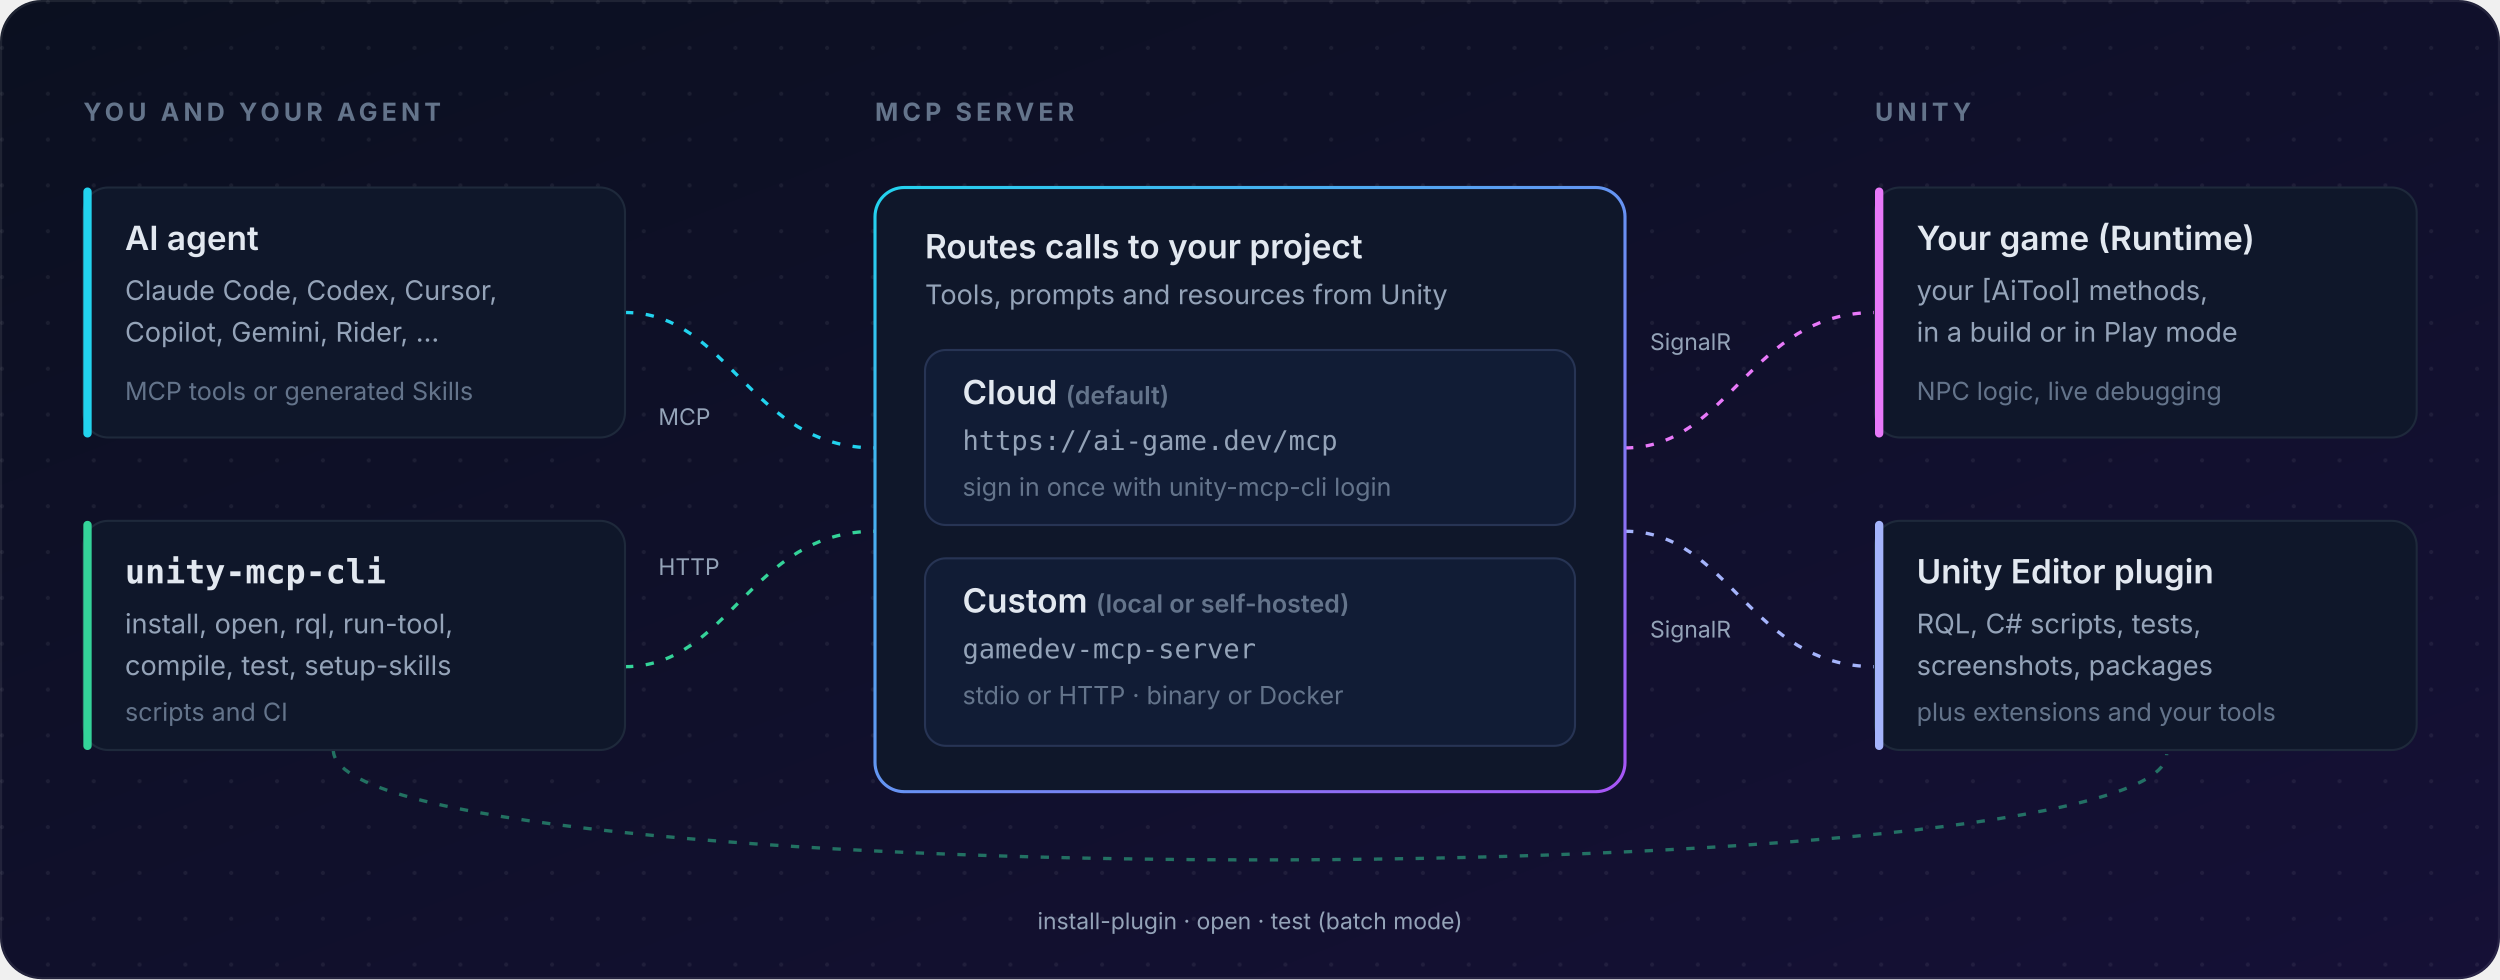
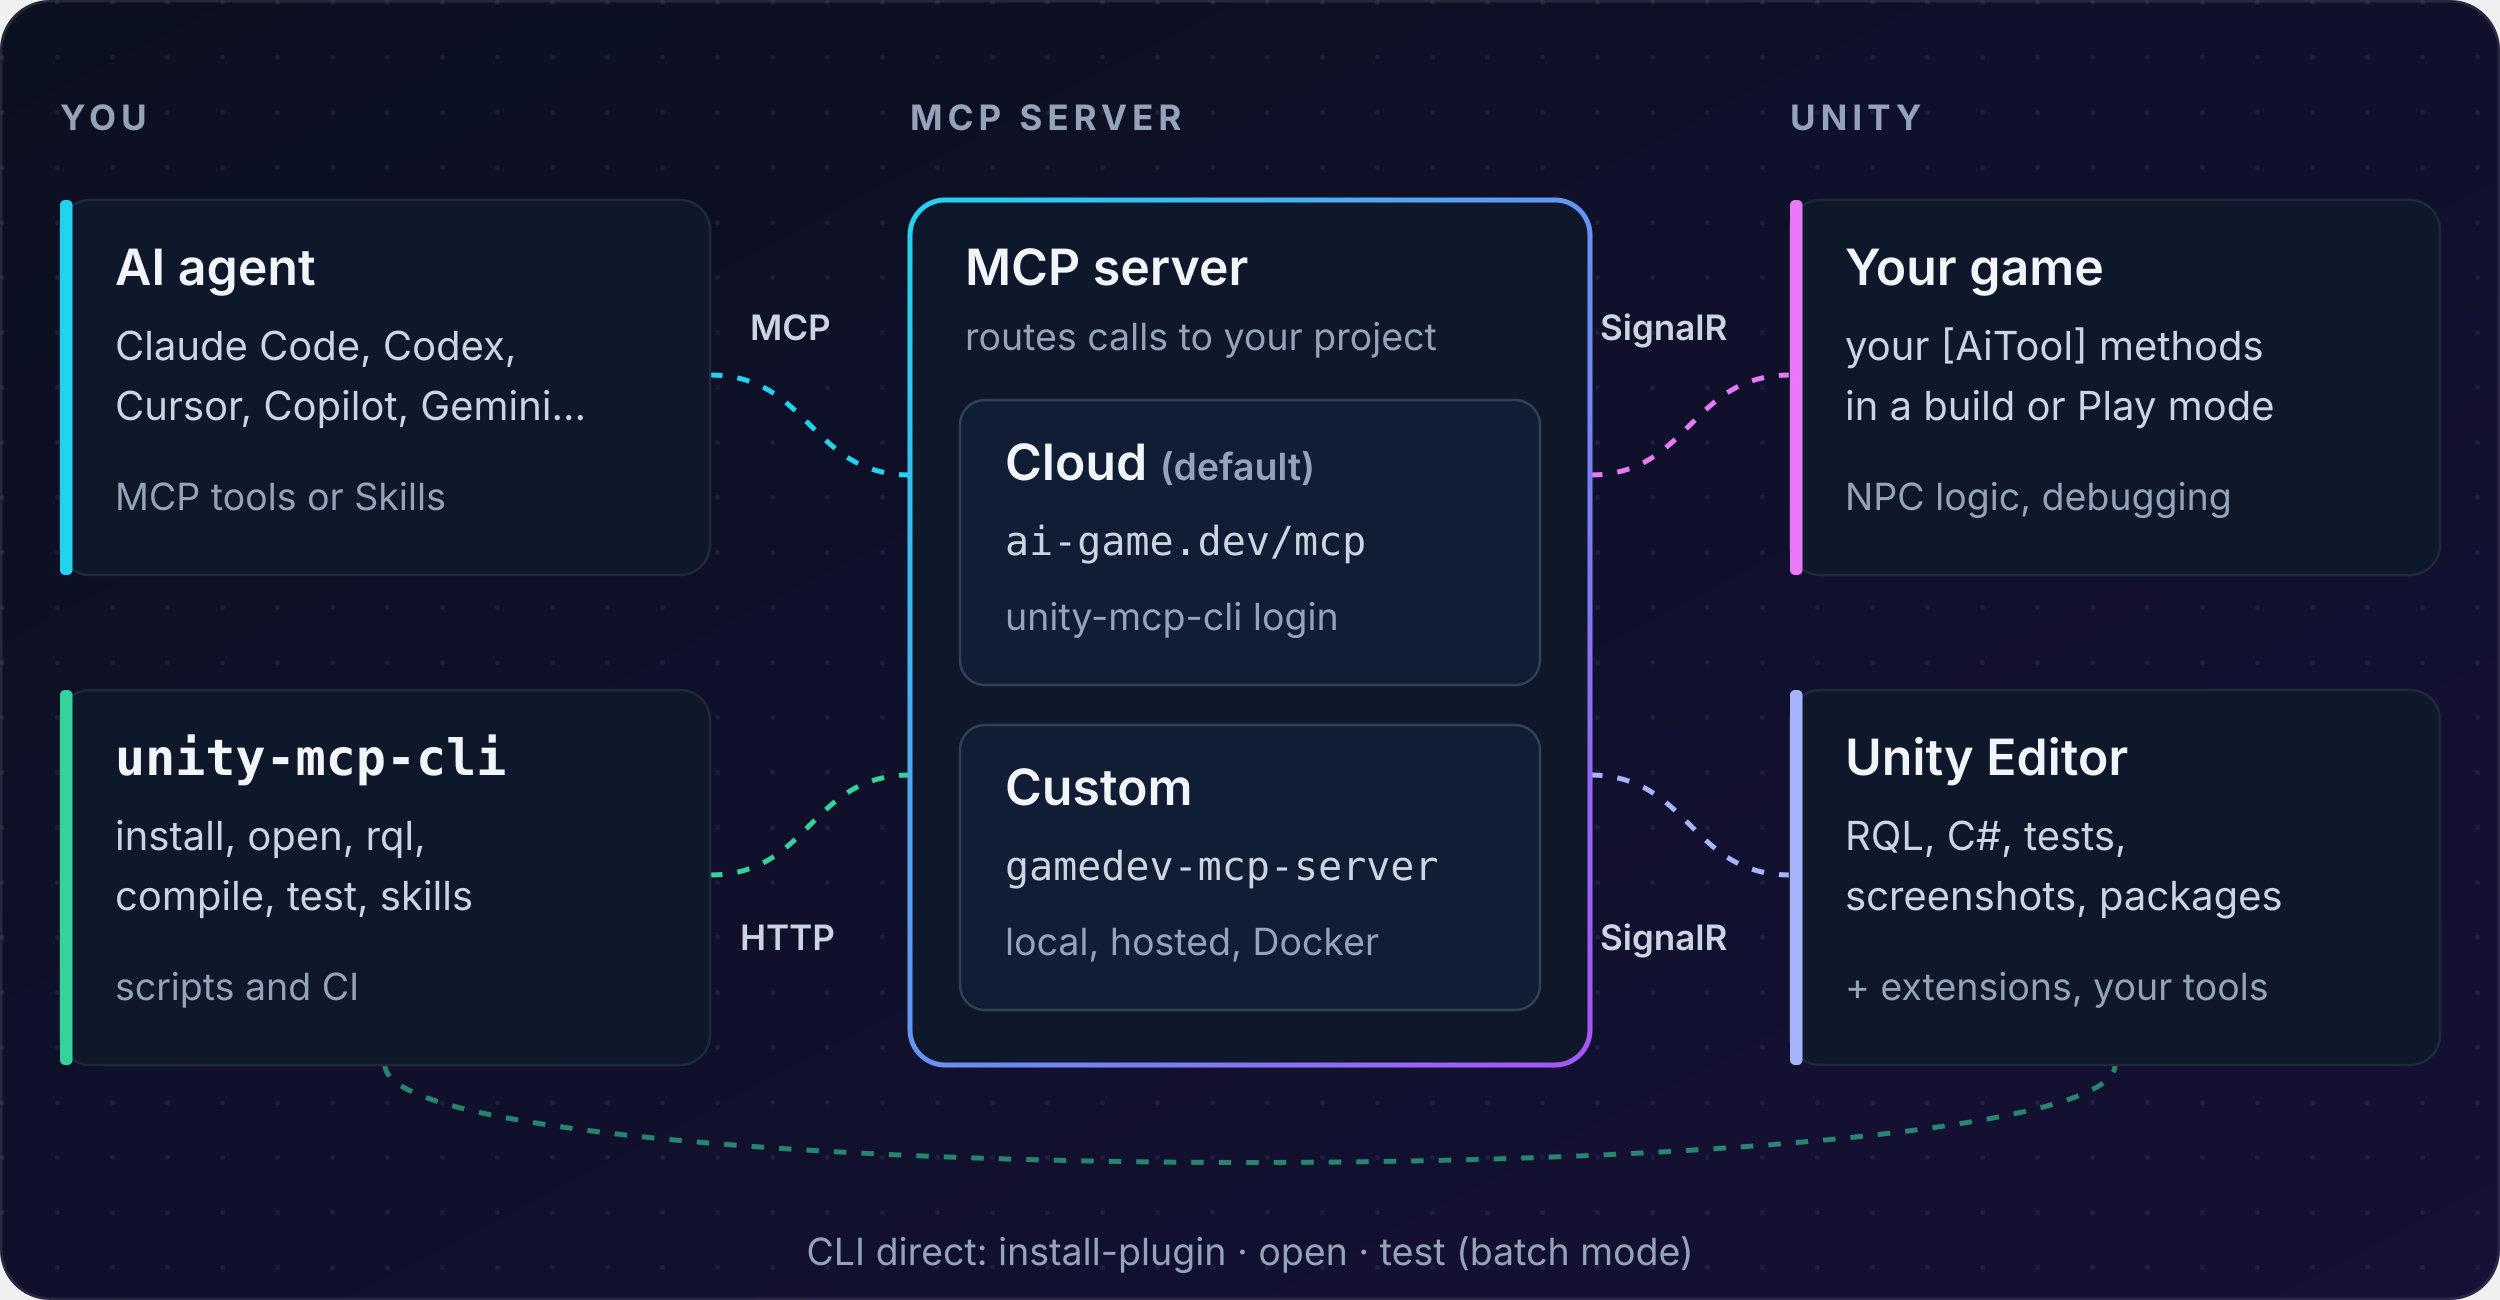
- <svg xmlns="http://www.w3.org/2000/svg" width="1200" height="470" viewBox="0 0 1200 470" role="img" aria-label="How it works: an AI agent or unity-mcp-cli talks MCP to a server (ai-game.dev Cloud by default, or a local gamedev-mcp-server), which calls the tools of your running game and of the Unity Editor plugin; the CLI also installs the plugin, opens the project and runs batch-mode tests directly">
+ <svg xmlns="http://www.w3.org/2000/svg" width="1000" height="520" viewBox="0 0 1000 520" role="img" aria-label="How it works: an AI agent or unity-mcp-cli talks to an MCP server (ai-game.dev Cloud by default, or a local gamedev-mcp-server), which calls the tools of your running game and of the Unity Editor plugin; the CLI also installs the plugin, opens the project and runs batch-mode tests directly">
  <defs>
    <linearGradient id="bg" x1="0" y1="0" x2="1" y2="1">
      <stop offset="0" stop-color="#0b1020" />
      <stop offset="1" stop-color="#151036" />
    </linearGradient>
    <linearGradient id="edge" x1="0" y1="0" x2="1" y2="1">
      <stop offset="0" stop-color="#22d3ee" />
      <stop offset="1" stop-color="#a855f7" />
    </linearGradient>
    <pattern id="dots" width="22" height="22" patternUnits="userSpaceOnUse">
      <circle cx="1" cy="1" r="1" fill="#ffffff" fill-opacity=".06" />
    </pattern>
    <clipPath id="frame">
-       <rect width="1200" height="470" rx="20" />
+       <rect width="1000" height="520" rx="20" />
    </clipPath>
-     <path id="w1" d="M300 150 C350 150 360 215 420 215" />
-     <path id="w2" d="M300 320 C350 320 360 255 420 255" />
-     <path id="w3" d="M780 215 C830 215 840 150 900 150" />
-     <path id="w4" d="M780 255 C830 255 840 320 900 320" />
-     <path id="w5" d="M160 360 C160 430 1040 430 1040 362" />
+     <path id="w1" d="M284 150 C324 150 324 190 364 190" />
+     <path id="w2" d="M284 350 C324 350 324 310 364 310" />
+     <path id="w3" d="M636 190 C676 190 676 150 716 150" />
+     <path id="w4" d="M636 310 C676 310 676 350 716 350" />
+     <path id="w5" d="M154 426 C154 478 846 478 846 426" />
  </defs>
  <style>
    .sans { font-family: "Segoe UI", Inter, -apple-system, BlinkMacSystemFont, Helvetica, Arial, sans-serif; }
    .mono { font-family: "JetBrains Mono", "Cascadia Code", Consolas, Menlo, monospace; }
-     .head { font-size: 12px; letter-spacing: 2px; fill: #64748b; font-weight: 700; }
+     .head { font-size: 14px; letter-spacing: 2px; fill: #94a3b8; font-weight: 700; }
    .card { fill: #0f172a; stroke: #1e293b; }
-     .t1 { font-size: 16px; font-weight: 600; fill: #e2e8f0; }
-     .t2 { font-size: 13px; fill: #94a3b8; }
-     .t3 { font-size: 12px; fill: #64748b; }
-     .wire { fill: none; stroke-width: 1.6; stroke-dasharray: 4 6; }
-     .lbl { font-size: 11px; fill: #94a3b8; }
+     .t1 { font-size: 20px; font-weight: 600; fill: #f1f5f9; }
+     .t2 { font-size: 16px; fill: #cbd5e1; }
+     .t3 { font-size: 15px; fill: #94a3b8; }
+     .wire { fill: none; stroke-width: 2; stroke-dasharray: 5 6; }
+     .lbl { font-size: 14px; font-weight: 600; fill: #cbd5e1; }
    .glow { animation: glow 4s ease-in-out infinite; }
-     @keyframes glow { 0%,100% { stroke-opacity: .55; } 50% { stroke-opacity: 1; } }
+     @keyframes glow { 0%,100% { stroke-opacity: .6; } 50% { stroke-opacity: 1; } }
    @media (prefers-reduced-motion: reduce) { * { animation: none !important; } }
  </style>
  <g clip-path="url(#frame)" class="sans">
-     <rect width="1200" height="470" fill="url(#bg)" />
-     <rect width="1200" height="470" fill="url(#dots)" />
-     <text x="40" y="58" class="head">YOU AND YOUR AGENT</text>
-     <text x="420" y="58" class="head">MCP SERVER</text>
-     <text x="900" y="58" class="head">UNITY</text>
+     <rect width="1000" height="520" fill="url(#bg)" />
+     <rect width="1000" height="520" fill="url(#dots)" />
+     <text x="24" y="52" class="head">YOU</text>
+     <text x="364" y="52" class="head">MCP SERVER</text>
+     <text x="716" y="52" class="head">UNITY</text>
    <g>
      <use href="#w1" class="wire" stroke="#22d3ee" />
      <use href="#w2" class="wire" stroke="#34d399" />
      <use href="#w3" class="wire" stroke="#e879f9" />
      <use href="#w4" class="wire" stroke="#a5b4fc" />
-       <use href="#w5" class="wire" stroke="#34d399" stroke-opacity=".5" />
+       <use href="#w5" class="wire" stroke="#34d399" stroke-opacity=".6" />
    </g>
    <g>
-       <circle r="3.5" fill="#22d3ee">
-         <animateMotion dur="2.2s" repeatCount="indefinite">
+       <circle r="4" fill="#22d3ee">
+         <animateMotion dur="2s" repeatCount="indefinite">
          <mpath href="#w1" />
        </animateMotion>
      </circle>
-       <circle r="3.5" fill="#34d399">
-         <animateMotion dur="2.2s" begin=".6s" repeatCount="indefinite">
+       <circle r="4" fill="#34d399">
+         <animateMotion dur="2s" begin=".5s" repeatCount="indefinite">
          <mpath href="#w2" />
        </animateMotion>
      </circle>
-       <circle r="3.5" fill="#e879f9">
-         <animateMotion dur="2.2s" begin="1.1s" repeatCount="indefinite">
+       <circle r="4" fill="#e879f9">
+         <animateMotion dur="2s" begin="1s" repeatCount="indefinite">
          <mpath href="#w3" />
        </animateMotion>
      </circle>
-       <circle r="3.5" fill="#a5b4fc">
-         <animateMotion dur="2.2s" begin="1.6s" repeatCount="indefinite">
+       <circle r="4" fill="#a5b4fc">
+         <animateMotion dur="2s" begin="1.5s" repeatCount="indefinite">
          <mpath href="#w4" />
        </animateMotion>
      </circle>
-       <circle r="3" fill="#34d399">
-         <animateMotion dur="5s" begin=".4s" repeatCount="indefinite">
+       <circle r="3.5" fill="#34d399">
+         <animateMotion dur="5s" begin=".3s" repeatCount="indefinite">
          <mpath href="#w5" />
        </animateMotion>
      </circle>
    </g>
-     <text x="316" y="204" class="lbl">MCP</text>
-     <text x="316" y="276" class="lbl">HTTP</text>
-     <text x="792" y="168" class="lbl">SignalR</text>
-     <text x="792" y="306" class="lbl">SignalR</text>
-     <text x="600" y="446" text-anchor="middle" class="lbl">install-plugin · open · test (batch mode)</text>
-     <rect x="40" y="90" width="260" height="120" rx="12" class="card" />
-     <rect x="40" y="90" width="4" height="120" rx="2" fill="#22d3ee" />
-     <text x="60" y="120" class="t1">AI agent</text>
-     <text x="60" y="144" class="t2">Claude Code, Codex, Cursor,</text>
-     <text x="60" y="164" class="t2">Copilot, Gemini, Rider, …</text>
-     <text x="60" y="192" class="t3">MCP tools or generated Skills</text>
-     <rect x="40" y="250" width="260" height="110" rx="12" class="card" />
-     <rect x="40" y="250" width="4" height="110" rx="2" fill="#34d399" />
-     <text x="60" y="280" class="mono t1">unity-mcp-cli</text>
-     <text x="60" y="304" class="t2">install, open, rql, run-tool,</text>
-     <text x="60" y="324" class="t2">compile, test, setup-skills</text>
-     <text x="60" y="346" class="t3">scripts and CI</text>
-     <rect x="420" y="90" width="360" height="290" rx="14" fill="#0f172a" stroke="url(#edge)" stroke-width="1.5" class="glow" />
-     <text x="444" y="124" class="t1">Routes calls to your project</text>
-     <text x="444" y="146" class="t2">Tools, prompts and resources from Unity</text>
-     <rect x="444" y="168" width="312" height="84" rx="10" fill="#111c35" stroke="#273454" />
-     <text x="462" y="194" class="t1">Cloud <tspan class="t3">(default)</tspan>
+     <text x="300" y="136" class="lbl">MCP</text>
+     <text x="296" y="380" class="lbl">HTTP</text>
+     <text x="640" y="136" class="lbl">SignalR</text>
+     <text x="640" y="380" class="lbl">SignalR</text>
+     <text x="500" y="506" text-anchor="middle" class="t3">CLI direct: install-plugin · open · test (batch mode)</text>
+     <rect x="24" y="80" width="260" height="150" rx="12" class="card" />
+     <rect x="24" y="80" width="5" height="150" rx="2" fill="#22d3ee" />
+     <text x="46" y="114" class="t1">AI agent</text>
+     <text x="46" y="144" class="t2">Claude Code, Codex,</text>
+     <text x="46" y="168" class="t2">Cursor, Copilot, Gemini…</text>
+     <text x="46" y="204" class="t3">MCP tools or Skills</text>
+     <rect x="24" y="276" width="260" height="150" rx="12" class="card" />
+     <rect x="24" y="276" width="5" height="150" rx="2" fill="#34d399" />
+     <text x="46" y="310" class="mono t1">unity-mcp-cli</text>
+     <text x="46" y="340" class="t2">install, open, rql,</text>
+     <text x="46" y="364" class="t2">compile, test, skills</text>
+     <text x="46" y="400" class="t3">scripts and CI</text>
+     <rect x="364" y="80" width="272" height="346" rx="14" fill="#0f172a" stroke="url(#edge)" stroke-width="2" class="glow" />
+     <text x="386" y="114" class="t1">MCP server</text>
+     <text x="386" y="140" class="t3">routes calls to your project</text>
+     <rect x="384" y="160" width="232" height="114" rx="10" fill="#111c35" stroke="#334155" />
+     <text x="402" y="192" class="t1">Cloud <tspan class="t3">(default)</tspan>
    </text>
-     <text x="462" y="216" class="mono t2">https://ai-game.dev/mcp</text>
-     <text x="462" y="238" class="t3">sign in once with unity-mcp-cli login</text>
-     <rect x="444" y="268" width="312" height="90" rx="10" fill="#111c35" stroke="#273454" />
-     <text x="462" y="294" class="t1">Custom <tspan class="t3">(local or self-hosted)</tspan>
-     </text>
-     <text x="462" y="316" class="mono t2">gamedev-mcp-server</text>
-     <text x="462" y="338" class="t3">stdio or HTTP · binary or Docker</text>
-     <rect x="900" y="90" width="260" height="120" rx="12" class="card" />
-     <rect x="900" y="90" width="4" height="120" rx="2" fill="#e879f9" />
-     <text x="920" y="120" class="t1">Your game (Runtime)</text>
-     <text x="920" y="144" class="t2">your [AiTool] methods,</text>
-     <text x="920" y="164" class="t2">in a build or in Play mode</text>
-     <text x="920" y="192" class="t3">NPC logic, live debugging</text>
-     <rect x="900" y="250" width="260" height="110" rx="12" class="card" />
-     <rect x="900" y="250" width="4" height="110" rx="2" fill="#a5b4fc" />
-     <text x="920" y="280" class="t1">Unity Editor plugin</text>
-     <text x="920" y="304" class="t2">RQL, C# scripts, tests,</text>
-     <text x="920" y="324" class="t2">screenshots, packages</text>
-     <text x="920" y="346" class="t3">plus extensions and your tools</text>
+     <text x="402" y="222" class="mono t2">ai-game.dev/mcp</text>
+     <text x="402" y="252" class="t3">unity-mcp-cli login</text>
+     <rect x="384" y="290" width="232" height="114" rx="10" fill="#111c35" stroke="#334155" />
+     <text x="402" y="322" class="t1">Custom</text>
+     <text x="402" y="352" class="mono t2">gamedev-mcp-server</text>
+     <text x="402" y="382" class="t3">local, hosted, Docker</text>
+     <rect x="716" y="80" width="260" height="150" rx="12" class="card" />
+     <rect x="716" y="80" width="5" height="150" rx="2" fill="#e879f9" />
+     <text x="738" y="114" class="t1">Your game</text>
+     <text x="738" y="144" class="t2">your [AiTool] methods</text>
+     <text x="738" y="168" class="t2">in a build or Play mode</text>
+     <text x="738" y="204" class="t3">NPC logic, debugging</text>
+     <rect x="716" y="276" width="260" height="150" rx="12" class="card" />
+     <rect x="716" y="276" width="5" height="150" rx="2" fill="#a5b4fc" />
+     <text x="738" y="310" class="t1">Unity Editor</text>
+     <text x="738" y="340" class="t2">RQL, C#, tests,</text>
+     <text x="738" y="364" class="t2">screenshots, packages</text>
+     <text x="738" y="400" class="t3">+ extensions, your tools</text>
  </g>
-   <rect x=".5" y=".5" width="1199" height="469" rx="20" fill="none" stroke="#ffffff" stroke-opacity=".08" />
+   <rect x=".5" y=".5" width="999" height="519" rx="20" fill="none" stroke="#ffffff" stroke-opacity=".1" />
</svg>
